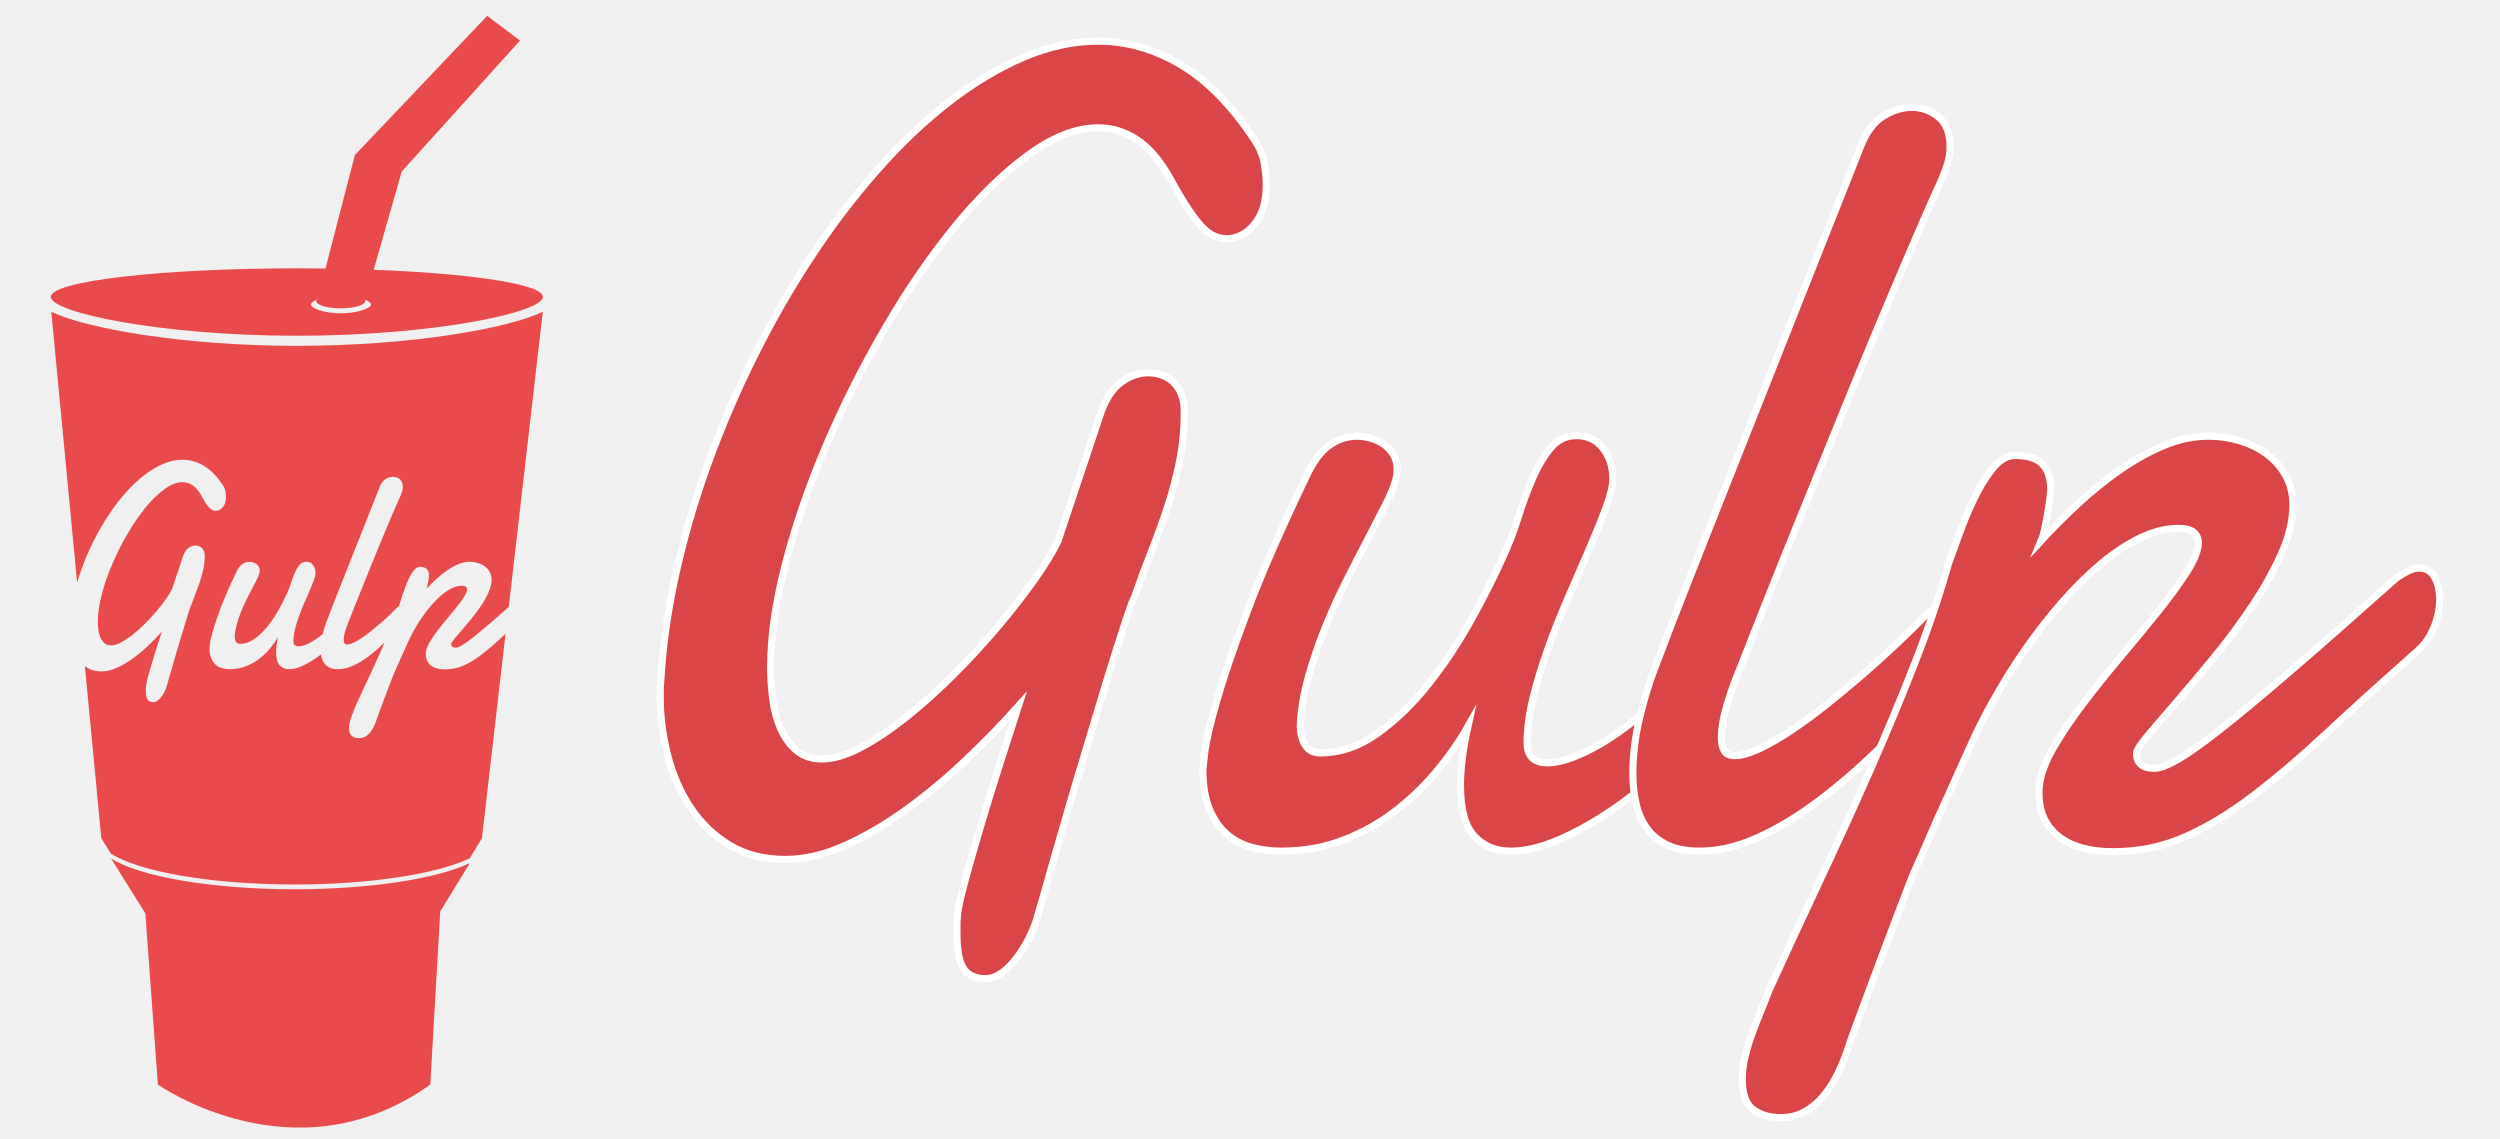
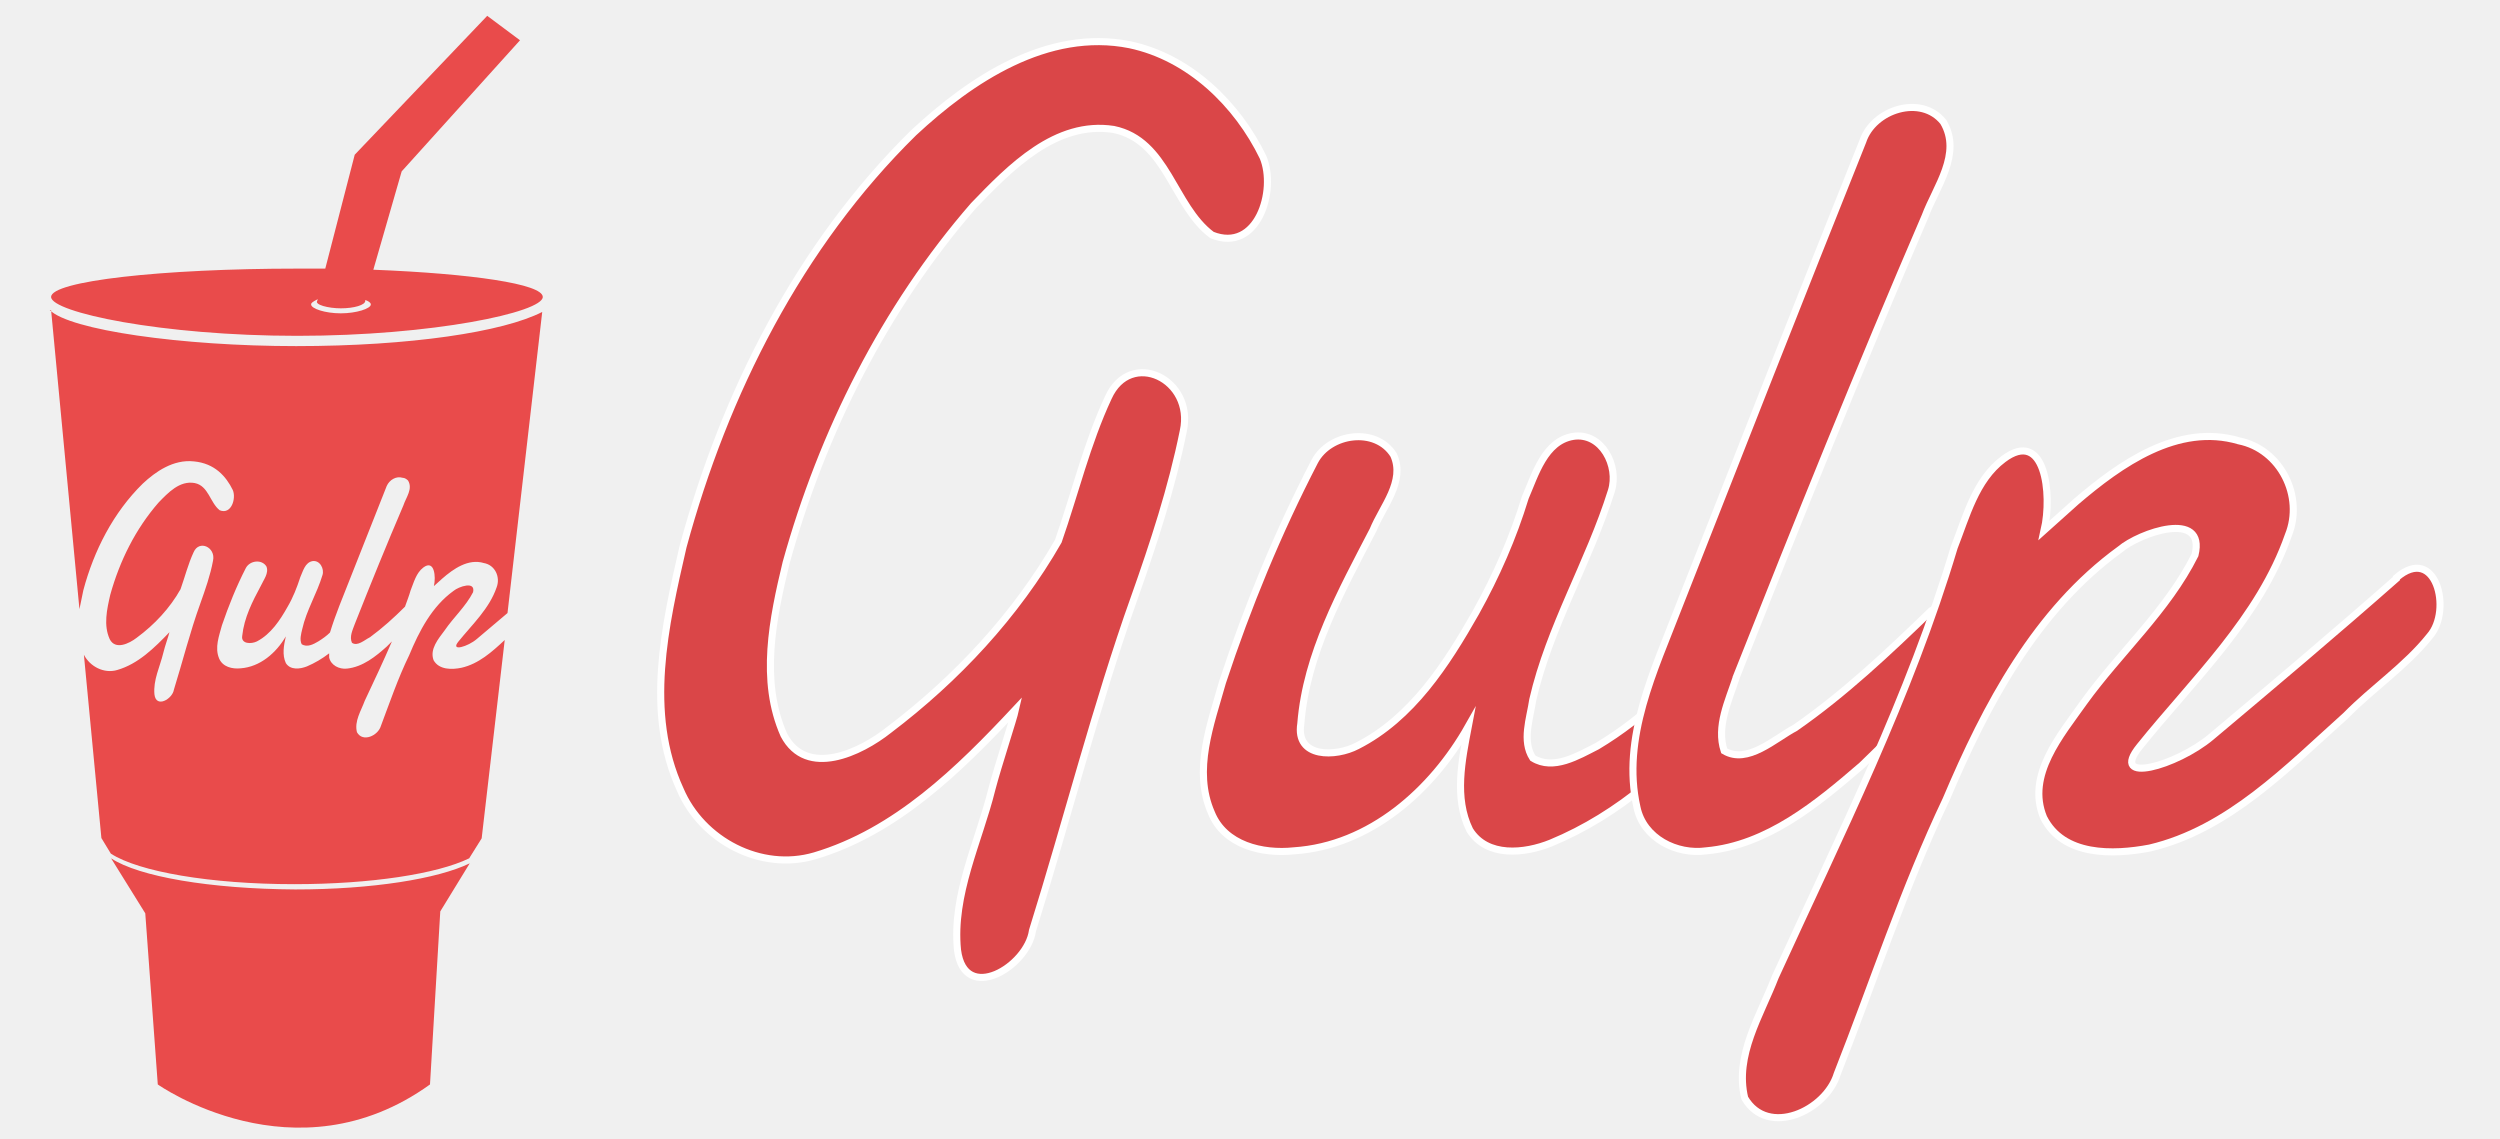
- <svg xmlns="http://www.w3.org/2000/svg" width="90" height="41" viewBox="0 0 90 41" id="svg2" version="1.1">
-   <defs id="defs8" />
-   <path d="m 10.628,32.014 -0.041,0 0.021,0 C 7.581,32.012 5.005,31.55 3.995,30.901 l 1.237,1.98 0.452,6.164 c 0,0 4.931,3.484 9.806,0 l 0.358,-6.231 1.066,-1.744 c -1.166,0.559 -3.549,0.942 -6.306,0.944 l 0.021,-1.03e-4 z m 6.682,-8.427 c -0.215,0.163 -0.426,0.289 -0.631,0.377 -0.205,0.089 -0.425,0.134 -0.66,0.134 -0.22,0 -0.39,-0.048 -0.51,-0.144 -0.12,-0.096 -0.18,-0.228 -0.18,-0.396 l 0,-0.038 c 0,-0.012 10e-4,-0.027 0.004,-0.044 0.011,-0.103 0.056,-0.221 0.134,-0.355 0.078,-0.134 0.172,-0.272 0.282,-0.416 0.11,-0.144 0.227,-0.29 0.351,-0.437 0.124,-0.147 0.239,-0.287 0.345,-0.419 0.105,-0.131 0.193,-0.252 0.262,-0.362 0.07,-0.11 0.104,-0.199 0.104,-0.267 0,-0.041 -0.015,-0.074 -0.043,-0.098 -0.029,-0.024 -0.077,-0.036 -0.143,-0.036 -0.116,0 -0.235,0.03 -0.358,0.09 -0.123,0.06 -0.245,0.14 -0.364,0.242 -0.12,0.101 -0.237,0.217 -0.351,0.347 -0.114,0.13 -0.221,0.265 -0.321,0.406 -0.1,0.14 -0.191,0.282 -0.273,0.424 -0.082,0.142 -0.153,0.273 -0.21,0.393 l -0.074,0.159 c -0.032,0.069 -0.067,0.146 -0.104,0.231 -0.038,0.086 -0.077,0.174 -0.119,0.264 -0.042,0.091 -0.08,0.177 -0.115,0.257 l -0.093,0.216 c -0.028,0.063 -0.047,0.107 -0.059,0.131 -0.015,0.031 -0.038,0.089 -0.072,0.175 -0.033,0.086 -0.072,0.186 -0.115,0.301 l -0.137,0.362 c -0.048,0.127 -0.093,0.247 -0.134,0.359 -0.042,0.113 -0.079,0.212 -0.11,0.298 -0.032,0.085 -0.052,0.144 -0.061,0.174 -0.029,0.089 -0.063,0.173 -0.102,0.252 -0.039,0.079 -0.084,0.148 -0.135,0.208 -0.05,0.06 -0.108,0.108 -0.174,0.144 -0.065,0.036 -0.138,0.054 -0.219,0.054 -0.104,0 -0.19,-0.025 -0.258,-0.075 -0.068,-0.05 -0.102,-0.145 -0.102,-0.285 0,-0.069 0.009,-0.139 0.026,-0.211 0.017,-0.072 0.039,-0.143 0.065,-0.213 0.026,-0.07 0.053,-0.139 0.08,-0.205 0.028,-0.067 0.053,-0.131 0.076,-0.193 0.156,-0.342 0.315,-0.686 0.477,-1.03 0.162,-0.344 0.317,-0.685 0.466,-1.022 0.031,-0.07 0.059,-0.139 0.09,-0.209 l -0.027,0.027 c -0.188,0.182 -0.375,0.342 -0.562,0.48 -0.187,0.139 -0.372,0.249 -0.555,0.331 -0.184,0.082 -0.362,0.123 -0.536,0.123 -0.118,0 -0.217,-0.019 -0.297,-0.056 -0.08,-0.038 -0.143,-0.089 -0.191,-0.154 -0.048,-0.065 -0.082,-0.142 -0.102,-0.231 -0.007,-0.03 -0.011,-0.062 -0.015,-0.094 -0.051,0.04 -0.102,0.078 -0.154,0.114 -0.179,0.127 -0.356,0.229 -0.529,0.306 -0.173,0.077 -0.33,0.115 -0.468,0.115 -0.139,0 -0.252,-0.046 -0.338,-0.139 -0.087,-0.092 -0.13,-0.25 -0.13,-0.473 0,-0.158 0.023,-0.341 0.069,-0.55 -0.075,0.134 -0.169,0.269 -0.282,0.406 -0.113,0.137 -0.242,0.262 -0.386,0.375 -0.145,0.113 -0.307,0.205 -0.486,0.275 -0.179,0.07 -0.375,0.105 -0.586,0.105 -0.095,0 -0.187,-0.012 -0.275,-0.036 -0.088,-0.024 -0.166,-0.065 -0.232,-0.123 -0.067,-0.058 -0.12,-0.136 -0.16,-0.234 -0.041,-0.098 -0.061,-0.22 -0.061,-0.367 0,-0.003 0.006,-0.056 0.017,-0.157 0.011,-0.101 0.048,-0.26 0.111,-0.478 0.062,-0.217 0.158,-0.499 0.288,-0.845 0.13,-0.346 0.314,-0.765 0.551,-1.258 0.061,-0.13 0.131,-0.224 0.21,-0.28 0.08,-0.057 0.166,-0.085 0.258,-0.085 0.041,0 0.082,0.006 0.126,0.018 0.044,0.012 0.084,0.031 0.122,0.057 0.037,0.026 0.068,0.058 0.091,0.098 0.023,0.039 0.035,0.085 0.035,0.136 0,0.034 -0.004,0.067 -0.013,0.098 -0.015,0.058 -0.046,0.134 -0.093,0.229 -0.048,0.094 -0.103,0.202 -0.167,0.324 -0.063,0.122 -0.131,0.253 -0.202,0.393 -0.071,0.14 -0.137,0.286 -0.197,0.436 -0.061,0.151 -0.113,0.304 -0.156,0.46 -0.043,0.156 -0.068,0.307 -0.074,0.455 0,0.062 0.014,0.118 0.043,0.17 0.029,0.051 0.077,0.077 0.143,0.077 0.188,0 0.367,-0.062 0.538,-0.185 0.171,-0.123 0.328,-0.277 0.473,-0.46 0.145,-0.183 0.275,-0.38 0.393,-0.591 0.117,-0.211 0.215,-0.403 0.293,-0.578 0.055,-0.116 0.103,-0.242 0.145,-0.375 0.042,-0.134 0.088,-0.257 0.137,-0.37 0.049,-0.113 0.105,-0.207 0.169,-0.283 0.063,-0.075 0.143,-0.113 0.239,-0.113 0.104,0 0.187,0.039 0.247,0.118 0.061,0.079 0.091,0.173 0.091,0.282 0,0.062 -0.019,0.147 -0.058,0.254 -0.039,0.108 -0.088,0.231 -0.148,0.37 -0.059,0.139 -0.124,0.287 -0.193,0.444 -0.069,0.158 -0.134,0.318 -0.193,0.48 -0.059,0.163 -0.108,0.322 -0.147,0.478 -0.039,0.156 -0.058,0.301 -0.058,0.434 0,0.123 0.063,0.185 0.191,0.185 0.09,0 0.201,-0.031 0.334,-0.092 0.133,-0.062 0.273,-0.148 0.419,-0.259 0.037,-0.028 0.073,-0.057 0.11,-0.087 0.041,-0.168 0.088,-0.324 0.144,-0.465 0.101,-0.267 0.204,-0.533 0.308,-0.796 0.104,-0.264 0.199,-0.505 0.286,-0.725 l 1.314,-3.314 c 0.052,-0.134 0.122,-0.228 0.21,-0.283 0.088,-0.055 0.177,-0.082 0.267,-0.082 0.089,0 0.171,0.029 0.245,0.087 0.074,0.058 0.111,0.152 0.111,0.283 0,0.062 -0.012,0.127 -0.037,0.195 -0.025,0.069 -0.056,0.142 -0.093,0.221 -0.072,0.161 -0.158,0.358 -0.258,0.591 -0.1,0.233 -0.207,0.486 -0.321,0.76 -0.114,0.274 -0.231,0.559 -0.351,0.855 -0.12,0.296 -0.237,0.585 -0.351,0.866 -0.114,0.281 -0.221,0.547 -0.321,0.799 -0.1,0.252 -0.186,0.47 -0.258,0.655 -0.032,0.079 -0.063,0.171 -0.093,0.275 -0.03,0.104 -0.046,0.198 -0.046,0.28 0,0.051 0.009,0.092 0.026,0.123 0.017,0.031 0.051,0.046 0.1,0.046 0.061,0 0.136,-0.021 0.228,-0.064 0.091,-0.043 0.189,-0.099 0.295,-0.17 0.106,-0.07 0.216,-0.151 0.33,-0.242 0.114,-0.091 0.228,-0.185 0.341,-0.282 0.113,-0.098 0.221,-0.195 0.323,-0.293 0.103,-0.097 0.195,-0.187 0.276,-0.27 0.019,-0.02 0.042,-0.034 0.067,-0.044 0.049,-0.146 0.093,-0.289 0.133,-0.428 0.023,-0.062 0.055,-0.149 0.096,-0.262 0.04,-0.113 0.087,-0.224 0.139,-0.334 0.052,-0.11 0.111,-0.205 0.176,-0.285 0.065,-0.08 0.135,-0.121 0.21,-0.121 0.116,0 0.2,0.027 0.252,0.08 0.052,0.053 0.078,0.131 0.078,0.234 0,0.02 -0.003,0.053 -0.009,0.097 -0.006,0.044 -0.013,0.092 -0.022,0.141 -0.009,0.049 -0.018,0.097 -0.028,0.141 -0.01,0.045 -0.019,0.077 -0.028,0.097 0.107,-0.117 0.222,-0.232 0.347,-0.347 0.124,-0.115 0.253,-0.219 0.386,-0.311 0.133,-0.092 0.269,-0.168 0.408,-0.226 0.139,-0.058 0.278,-0.087 0.416,-0.087 0.095,0 0.19,0.014 0.284,0.041 0.094,0.027 0.178,0.068 0.252,0.121 0.074,0.053 0.134,0.12 0.18,0.2 0.046,0.08 0.069,0.174 0.069,0.28 0,0.14 -0.035,0.29 -0.106,0.449 -0.071,0.159 -0.16,0.319 -0.267,0.48 -0.107,0.161 -0.223,0.318 -0.347,0.47 -0.124,0.152 -0.241,0.291 -0.349,0.416 -0.109,0.125 -0.2,0.231 -0.273,0.319 -0.074,0.088 -0.112,0.147 -0.115,0.177 0,0.041 0.013,0.074 0.039,0.1 0.026,0.026 0.069,0.038 0.13,0.038 0.049,0 0.122,-0.027 0.217,-0.082 0.095,-0.055 0.229,-0.15 0.401,-0.285 0.172,-0.135 0.39,-0.317 0.655,-0.545 0.181,-0.156 0.394,-0.342 0.633,-0.554 l 1.224,-10.622 -0.008,0 c -1.241,0.594 -4.729,1.222 -8.838,1.222 -4.108,0 -7.596,-0.628 -8.837,-1.222 l -0.01,0 0.93,9.749 C 2.823,20.815 2.878,20.648 2.939,20.481 3.063,20.138 3.207,19.803 3.37,19.476 3.534,19.149 3.712,18.84 3.904,18.549 4.096,18.258 4.301,17.99 4.518,17.745 4.734,17.5 4.957,17.289 5.186,17.113 5.414,16.937 5.645,16.799 5.877,16.699 c 0.233,-0.099 0.463,-0.149 0.692,-0.149 0.263,0 0.518,0.072 0.763,0.216 0.246,0.144 0.476,0.377 0.69,0.699 0.049,0.072 0.08,0.145 0.093,0.218 0.013,0.074 0.02,0.143 0.02,0.208 0,0.154 -0.037,0.276 -0.111,0.365 -0.074,0.089 -0.161,0.134 -0.262,0.134 -0.093,0 -0.179,-0.049 -0.258,-0.146 -0.08,-0.098 -0.168,-0.237 -0.267,-0.419 C 7.144,17.66 7.043,17.541 6.931,17.468 6.82,17.394 6.699,17.357 6.569,17.357 c -0.202,0 -0.419,0.084 -0.648,0.252 -0.23,0.168 -0.458,0.39 -0.683,0.665 -0.226,0.276 -0.442,0.591 -0.648,0.945 -0.207,0.354 -0.39,0.718 -0.549,1.089 -0.159,0.372 -0.285,0.738 -0.379,1.099 -0.094,0.361 -0.141,0.686 -0.141,0.974 0,0.096 0.006,0.195 0.019,0.295 0.013,0.101 0.038,0.193 0.074,0.275 0.036,0.082 0.085,0.15 0.147,0.203 0.062,0.053 0.141,0.08 0.236,0.08 0.107,0 0.228,-0.036 0.364,-0.108 0.136,-0.072 0.277,-0.166 0.423,-0.282 0.146,-0.117 0.293,-0.248 0.44,-0.396 0.148,-0.147 0.285,-0.296 0.412,-0.447 0.127,-0.151 0.24,-0.295 0.338,-0.434 0.098,-0.139 0.172,-0.26 0.221,-0.362 l 0.403,-1.207 c 0.049,-0.13 0.113,-0.223 0.193,-0.277 0.079,-0.055 0.161,-0.082 0.245,-0.082 0.04,0 0.081,0.007 0.121,0.021 0.041,0.014 0.077,0.035 0.108,0.064 0.032,0.029 0.057,0.067 0.076,0.113 0.019,0.046 0.028,0.1 0.028,0.162 0,0.164 -0.014,0.318 -0.043,0.462 -0.029,0.144 -0.066,0.284 -0.111,0.421 -0.045,0.137 -0.095,0.275 -0.15,0.413 -0.055,0.139 -0.108,0.283 -0.16,0.434 -0.011,0.017 -0.032,0.071 -0.063,0.162 -0.03,0.091 -0.067,0.205 -0.111,0.342 -0.043,0.137 -0.09,0.29 -0.141,0.46 -0.051,0.17 -0.103,0.342 -0.156,0.519 -0.054,0.176 -0.105,0.349 -0.154,0.519 -0.049,0.169 -0.093,0.323 -0.132,0.46 -0.039,0.137 -0.072,0.252 -0.098,0.344 -0.026,0.092 -0.042,0.147 -0.048,0.165 -0.015,0.054 -0.038,0.115 -0.069,0.182 -0.032,0.067 -0.069,0.13 -0.113,0.19 -0.043,0.06 -0.091,0.11 -0.143,0.149 -0.052,0.039 -0.105,0.059 -0.16,0.059 -0.093,0 -0.16,-0.031 -0.202,-0.092 -0.042,-0.062 -0.063,-0.175 -0.063,-0.339 l 0,-0.072 c 0,-0.024 0.001,-0.05 0.004,-0.077 0.003,-0.055 0.025,-0.158 0.065,-0.308 0.041,-0.151 0.089,-0.321 0.145,-0.511 0.056,-0.19 0.117,-0.387 0.182,-0.591 0.065,-0.204 0.124,-0.386 0.176,-0.547 -0.153,0.171 -0.32,0.342 -0.499,0.511 -0.179,0.17 -0.363,0.322 -0.551,0.457 -0.188,0.135 -0.377,0.246 -0.568,0.331 -0.191,0.085 -0.374,0.128 -0.551,0.128 -0.202,0 -0.377,-0.045 -0.523,-0.134 -0.026,-0.016 -0.051,-0.034 -0.076,-0.052 l 0.591,6.195 0.344,0.55 c 1.01,0.649 3.586,1.11 6.613,1.113 2.757,-0.002 5.14,-0.385 6.306,-0.944 l 0.44,-0.719 0.849,-7.363 c -0.07,0.064 -0.138,0.127 -0.204,0.188 -0.244,0.227 -0.473,0.421 -0.689,0.584 z M 10.687,9.66 c -4.892,0 -8.857,0.46 -8.857,1.027 0,0.567 3.965,1.4 8.857,1.4 4.892,0 8.857,-0.834 8.857,-1.4 1.02e-4,-0.567 -3.965,-1.027 -8.857,-1.027 z m 1.58,1.62 c -0.566,0 -1.07,-0.171 -1.07,-0.319 0,-0.057 0.075,-0.117 0.198,-0.169 0.068,-0.126 0.432,-0.222 0.872,-0.222 0.433,0 0.793,0.093 0.869,0.216 0.135,0.054 0.219,0.116 0.219,0.175 0,0.147 -0.522,0.319 -1.089,0.319 z m 0,-0.18 c 0.489,0 0.885,-0.118 0.885,-0.265 0,-0.017 -0.006,-0.033 -0.015,-0.049 -0.204,-0.082 -0.528,-0.144 -0.869,-0.144 -0.349,0 -0.674,0.065 -0.872,0.15 -0.007,0.014 -0.013,0.028 -0.013,0.043 -1.02e-4,0.146 0.396,0.265 0.885,0.265 z m 6.454,-9.64 -1.183,-0.889 -4.763,5.012 -1.358,5.245 1.717,0 1.328,-4.653 z" id="path4" style="fill:#e94b4b" />
-   <g id="g3" transform="matrix(0.2546728,0,0,0.2546728,23.64066,1.354882)">
-     <path style="fill:#da4648;stroke:#ffffff;stroke-miterlimit:10" stroke-miterlimit="10" d="m 67.533,79.118 c -0.176,0.26 -0.494,1.079 -0.955,2.456 -0.461,1.379 -1.021,3.107 -1.68,5.188 -0.658,2.079 -1.373,4.405 -2.14,6.979 -0.769,2.573 -1.559,5.199 -2.371,7.877 -0.812,2.68 -1.591,5.304 -2.337,7.878 -0.748,2.573 -1.416,4.899 -2.008,6.98 -0.593,2.078 -1.086,3.821 -1.482,5.226 -0.395,1.403 -0.637,2.234 -0.724,2.496 -0.22,0.831 -0.571,1.754 -1.053,2.769 -0.484,1.013 -1.054,1.976 -1.712,2.886 -0.659,0.909 -1.382,1.663 -2.173,2.262 -0.791,0.597 -1.603,0.896 -2.436,0.896 -1.406,0 -2.426,-0.468 -3.062,-1.403 -0.638,-0.937 -0.955,-2.651 -0.955,-5.147 0,-0.365 0,-0.729 0,-1.093 0,-0.364 0.021,-0.754 0.066,-1.169 0.043,-0.832 0.373,-2.394 0.988,-4.681 0.614,-2.288 1.35,-4.874 2.206,-7.76 0.856,-2.886 1.778,-5.875 2.766,-8.969 0.988,-3.094 1.876,-5.862 2.667,-8.308 -2.328,2.602 -4.851,5.188 -7.572,7.761 -2.723,2.574 -5.51,4.888 -8.363,6.941 -2.854,2.056 -5.729,3.732 -8.626,5.031 -2.897,1.298 -5.686,1.95 -8.363,1.95 -3.073,0 -5.718,-0.677 -7.935,-2.028 C 8.062,112.783 6.23,111.016 4.781,108.832 3.332,106.648 2.256,104.179 1.554,101.423 0.851,98.667 0.5,95.912 0.5,93.156 c 0,-0.362 0,-0.702 0,-1.015 0,-0.311 0.021,-0.623 0.066,-0.935 C 0.829,86.214 1.542,81.093 2.706,75.841 3.869,70.589 5.394,65.363 7.283,60.164 9.17,54.966 11.354,49.882 13.835,44.916 16.314,39.951 19.014,35.258 21.934,30.838 24.853,26.42 27.959,22.351 31.251,18.632 34.543,14.915 37.923,11.717 41.392,9.039 44.859,6.362 48.36,4.269 51.894,2.761 55.427,1.254 58.929,0.5 62.396,0.5 c 3.994,0 7.858,1.092 11.589,3.275 3.73,2.184 7.22,5.721 10.47,10.607 0.745,1.092 1.218,2.197 1.415,3.314 0.197,1.119 0.296,2.171 0.296,3.159 0,2.339 -0.56,4.187 -1.679,5.538 -1.119,1.353 -2.447,2.028 -3.984,2.028 -1.405,0 -2.71,-0.741 -3.918,-2.223 -1.208,-1.482 -2.558,-3.6 -4.05,-6.356 -1.405,-2.496 -2.953,-4.302 -4.642,-5.42 -1.69,-1.118 -3.523,-1.677 -5.499,-1.677 -3.073,0 -6.354,1.275 -9.844,3.822 -3.49,2.548 -6.947,5.916 -10.371,10.101 -3.425,4.186 -6.706,8.968 -9.845,14.35 -3.138,5.382 -5.916,10.893 -8.33,16.535 -2.415,5.642 -4.335,11.206 -5.761,16.689 -1.427,5.486 -2.14,10.412 -2.14,14.781 0,1.455 0.099,2.951 0.296,4.483 0.198,1.534 0.57,2.926 1.12,4.173 0.548,1.248 1.294,2.275 2.239,3.08 0.944,0.809 2.14,1.209 3.589,1.209 1.624,0 3.468,-0.545 5.531,-1.638 2.062,-1.091 4.203,-2.521 6.42,-4.289 2.216,-1.768 4.444,-3.769 6.684,-6.006 2.239,-2.234 4.323,-4.496 6.255,-6.785 1.931,-2.287 3.644,-4.485 5.136,-6.591 1.492,-2.105 2.611,-3.938 3.358,-5.498 l 6.124,-18.329 c 0.746,-1.975 1.722,-3.378 2.93,-4.211 1.207,-0.831 2.447,-1.248 3.721,-1.248 0.614,0 1.228,0.105 1.843,0.312 0.614,0.208 1.163,0.533 1.646,0.975 0.483,0.442 0.866,1.014 1.152,1.716 0.285,0.702 0.428,1.521 0.428,2.456 0,2.496 -0.22,4.836 -0.658,7.02 -0.439,2.186 -0.999,4.316 -1.679,6.396 -0.681,2.079 -1.438,4.173 -2.271,6.278 -0.833,2.106 -1.645,4.304 -2.434,6.592 z" id="path5" />
-     <path style="fill:#da4648;stroke:#ffffff;stroke-miterlimit:10" stroke-miterlimit="10" d="m 150.565,94.405 c -1.933,2.6 -4.182,5.134 -6.749,7.604 -2.568,2.47 -5.214,4.667 -7.935,6.591 -2.723,1.923 -5.4,3.47 -8.033,4.64 -2.634,1.17 -5.004,1.755 -7.111,1.755 -2.107,0 -3.819,-0.702 -5.137,-2.105 -1.316,-1.403 -1.975,-3.795 -1.975,-7.176 0,-2.392 0.351,-5.174 1.053,-8.346 -1.142,2.029 -2.567,4.083 -4.279,6.162 -1.713,2.08 -3.666,3.978 -5.861,5.694 -2.195,1.716 -4.653,3.106 -7.375,4.171 -2.722,1.065 -5.686,1.6 -8.889,1.6 -1.448,0 -2.843,-0.183 -4.182,-0.547 -1.34,-0.363 -2.513,-0.986 -3.522,-1.871 -1.011,-0.883 -1.822,-2.065 -2.437,-3.549 -0.615,-1.48 -0.922,-3.34 -0.922,-5.576 0,-0.052 0.088,-0.845 0.264,-2.379 0.174,-1.533 0.734,-3.951 1.679,-7.254 0.943,-3.3 2.404,-7.577 4.379,-12.829 1.976,-5.252 4.763,-11.62 8.362,-19.107 0.922,-1.976 1.986,-3.393 3.193,-4.251 1.208,-0.858 2.513,-1.287 3.918,-1.287 0.615,0 1.251,0.092 1.91,0.272 0.659,0.184 1.272,0.468 1.844,0.858 0.57,0.39 1.031,0.885 1.383,1.481 0.352,0.598 0.527,1.286 0.527,2.067 0,0.52 -0.066,1.015 -0.198,1.48 -0.22,0.887 -0.691,2.042 -1.416,3.471 -0.725,1.431 -1.569,3.07 -2.534,4.915 -0.967,1.846 -1.987,3.835 -3.062,5.967 -1.076,2.132 -2.074,4.341 -2.996,6.629 -0.922,2.289 -1.712,4.615 -2.37,6.98 -0.659,2.366 -1.032,4.667 -1.119,6.901 0,0.937 0.219,1.795 0.658,2.574 0.438,0.78 1.162,1.171 2.173,1.171 2.853,0 5.574,-0.937 8.165,-2.809 2.59,-1.871 4.981,-4.198 7.178,-6.98 2.194,-2.78 4.181,-5.771 5.958,-8.969 1.778,-3.198 3.261,-6.122 4.445,-8.774 0.834,-1.768 1.568,-3.666 2.206,-5.694 0.636,-2.027 1.327,-3.898 2.074,-5.615 0.746,-1.716 1.602,-3.145 2.567,-4.289 0.965,-1.144 2.173,-1.716 3.622,-1.716 1.58,0 2.83,0.599 3.753,1.793 0.922,1.197 1.382,2.626 1.382,4.29 0,0.937 -0.295,2.223 -0.888,3.86 -0.594,1.639 -1.34,3.511 -2.24,5.616 -0.899,2.105 -1.876,4.354 -2.929,6.746 -1.054,2.393 -2.032,4.823 -2.93,7.292 -0.901,2.471 -1.646,4.889 -2.239,7.255 -0.593,2.365 -0.889,4.562 -0.889,6.589 0,1.873 0.965,2.808 2.896,2.808 1.36,0 3.051,-0.468 5.069,-1.402 2.021,-0.937 4.138,-2.25 6.355,-3.939 2.216,-1.689 4.433,-3.679 6.65,-5.966 2.216,-2.288 4.182,-4.758 5.893,-7.41 l 0.661,10.608 z" id="path7" />
-     <path style="fill:#da4648;stroke:#ffffff;stroke-miterlimit:10" stroke-miterlimit="10" d="m 152.607,90.503 c -0.483,1.197 -0.955,2.588 -1.416,4.174 -0.462,1.586 -0.691,3.002 -0.691,4.25 0,0.779 0.132,1.403 0.395,1.872 0.264,0.468 0.769,0.702 1.516,0.702 0.921,0 2.073,-0.324 3.456,-0.975 1.382,-0.65 2.874,-1.509 4.478,-2.574 1.603,-1.064 3.271,-2.287 5.004,-3.666 1.733,-1.377 3.457,-2.808 5.169,-4.289 1.713,-1.483 3.347,-2.964 4.906,-4.445 1.558,-1.483 2.952,-2.848 4.182,-4.095 0.351,-0.364 0.767,-0.625 1.251,-0.78 0.481,-0.156 0.899,-0.234 1.251,-0.234 0.877,0 1.603,0.364 2.173,1.093 0.569,0.728 0.855,1.688 0.855,2.886 0,1.091 -0.308,2.313 -0.921,3.665 -0.615,1.353 -1.69,2.679 -3.228,3.977 -2.81,3.069 -5.64,5.98 -8.494,8.736 -2.854,2.756 -5.695,5.186 -8.526,7.291 -2.832,2.107 -5.642,3.783 -8.429,5.032 -2.788,1.247 -5.498,1.871 -8.133,1.871 -1.8,0 -3.304,-0.286 -4.51,-0.857 -1.209,-0.573 -2.173,-1.353 -2.897,-2.339 -0.725,-0.989 -1.241,-2.158 -1.548,-3.511 -0.308,-1.352 -0.46,-2.78 -0.46,-4.289 0,-2.548 0.318,-5.16 0.954,-7.84 0.636,-2.676 1.393,-5.134 2.271,-7.369 1.536,-4.057 3.096,-8.084 4.676,-12.089 1.579,-4.003 3.028,-7.669 4.347,-10.998 l 19.95,-50.305 c 0.79,-2.028 1.854,-3.458 3.194,-4.29 1.339,-0.831 2.688,-1.248 4.05,-1.248 1.359,0 2.601,0.442 3.721,1.326 1.118,0.885 1.679,2.314 1.679,4.29 0,0.936 -0.188,1.924 -0.561,2.963 -0.373,1.042 -0.845,2.158 -1.415,3.354 -1.098,2.444 -2.403,5.434 -3.918,8.968 -1.515,3.537 -3.14,7.384 -4.874,11.543 -1.733,4.161 -3.512,8.489 -5.332,12.986 -1.823,4.497 -3.601,8.878 -5.335,13.142 -1.733,4.265 -3.357,8.306 -4.872,12.128 -1.515,3.822 -2.821,7.137 -3.918,9.944 z" id="path9" />
-     <path style="fill:#da4648;stroke:#ffffff;stroke-miterlimit:10" stroke-miterlimit="10" d="m 245.912,76.387 c 0.615,-0.416 1.187,-0.753 1.713,-1.015 0.526,-0.258 1.031,-0.39 1.515,-0.39 0.964,0 1.689,0.43 2.173,1.287 0.482,0.858 0.724,1.911 0.724,3.159 0,1.354 -0.295,2.729 -0.889,4.134 -0.592,1.403 -1.481,2.573 -2.667,3.509 -4.698,4.16 -8.89,7.955 -12.575,11.388 -3.688,3.431 -7.168,6.383 -10.438,8.853 -3.27,2.47 -6.463,4.381 -9.58,5.732 -3.117,1.351 -6.453,2.027 -10.01,2.027 -3.336,0 -5.915,-0.729 -7.736,-2.184 -1.822,-1.455 -2.733,-3.457 -2.733,-6.006 0,-0.207 0,-0.401 0,-0.585 0,-0.181 0.021,-0.402 0.066,-0.663 0.174,-1.559 0.856,-3.354 2.041,-5.381 1.186,-2.028 2.612,-4.134 4.28,-6.317 1.668,-2.183 3.445,-4.394 5.334,-6.63 1.887,-2.234 3.631,-4.354 5.235,-6.357 1.602,-2 2.93,-3.833 3.982,-5.498 1.055,-1.663 1.581,-3.014 1.581,-4.055 0,-0.624 -0.221,-1.117 -0.658,-1.482 -0.438,-0.363 -1.164,-0.545 -2.173,-0.545 -1.757,0 -3.566,0.454 -5.432,1.365 -1.867,0.908 -3.711,2.131 -5.532,3.664 -1.822,1.535 -3.601,3.29 -5.334,5.265 -1.734,1.977 -3.357,4.03 -4.873,6.162 -1.515,2.133 -2.896,4.276 -4.148,6.435 -1.251,2.157 -2.316,4.146 -3.193,5.966 -0.263,0.572 -0.637,1.379 -1.12,2.418 -0.483,1.041 -1.01,2.211 -1.579,3.511 -0.572,1.299 -1.175,2.64 -1.812,4.015 -0.637,1.379 -1.218,2.68 -1.744,3.9 -0.527,1.222 -1,2.312 -1.416,3.276 -0.418,0.961 -0.715,1.624 -0.889,1.988 -0.221,0.468 -0.583,1.351 -1.087,2.651 -0.505,1.3 -1.086,2.82 -1.746,4.563 -0.657,1.741 -1.35,3.574 -2.073,5.498 -0.723,1.924 -1.404,3.744 -2.041,5.46 -0.637,1.715 -1.197,3.223 -1.679,4.523 -0.483,1.299 -0.791,2.184 -0.923,2.651 -0.438,1.352 -0.955,2.625 -1.547,3.822 -0.593,1.195 -1.273,2.248 -2.041,3.159 -0.768,0.908 -1.647,1.637 -2.634,2.184 -0.989,0.546 -2.097,0.818 -3.325,0.818 -1.581,0 -2.886,-0.378 -3.919,-1.131 -1.03,-0.754 -1.547,-2.197 -1.547,-4.329 0,-1.04 0.131,-2.105 0.395,-3.196 0.265,-1.093 0.594,-2.173 0.988,-3.238 0.395,-1.066 0.802,-2.105 1.218,-3.118 0.418,-1.015 0.803,-1.989 1.152,-2.926 2.371,-5.2 4.785,-10.412 7.243,-15.638 2.459,-5.226 4.818,-10.397 7.078,-15.521 2.261,-5.121 4.357,-10.152 6.29,-15.092 1.931,-4.939 3.533,-9.671 4.806,-14.194 0.351,-0.937 0.834,-2.262 1.449,-3.979 0.614,-1.715 1.316,-3.404 2.107,-5.069 0.79,-1.663 1.679,-3.106 2.666,-4.327 0.988,-1.222 2.052,-1.834 3.193,-1.834 1.757,0 3.029,0.402 3.819,1.209 0.791,0.807 1.186,1.988 1.186,3.549 0,0.312 -0.044,0.807 -0.131,1.481 -0.089,0.676 -0.198,1.393 -0.329,2.146 -0.132,0.754 -0.275,1.469 -0.429,2.146 -0.154,0.676 -0.297,1.169 -0.429,1.48 1.624,-1.768 3.38,-3.522 5.269,-5.264 1.887,-1.741 3.841,-3.316 5.861,-4.719 2.018,-1.403 4.082,-2.547 6.189,-3.433 2.107,-0.883 4.214,-1.325 6.321,-1.325 1.447,0 2.886,0.208 4.312,0.624 1.426,0.416 2.7,1.027 3.819,1.832 1.12,0.808 2.03,1.821 2.732,3.042 0.701,1.223 1.053,2.64 1.053,4.251 0,2.133 -0.537,4.407 -1.612,6.825 -1.076,2.417 -2.426,4.848 -4.049,7.291 -1.626,2.445 -3.382,4.823 -5.269,7.137 -1.889,2.314 -3.654,4.42 -5.301,6.317 -1.646,1.898 -3.028,3.51 -4.148,4.835 -1.119,1.327 -1.702,2.224 -1.745,2.691 0,0.625 0.198,1.131 0.593,1.521 0.395,0.39 1.054,0.585 1.976,0.585 0.746,0 1.844,-0.417 3.293,-1.249 1.447,-0.831 3.478,-2.274 6.09,-4.327 2.61,-2.054 5.927,-4.81 9.943,-8.269 4.019,-3.451 8.968,-7.807 14.85,-13.059 z" id="path11" />
+ <svg xmlns="http://www.w3.org/2000/svg" viewBox="0 0 90 41" height="41" width="90">
+   <path d="M17.54.57l-4.77 5-1.06 4.1h-1c-4.9 0-8.87.45-8.87 1.02 0 .55 3.97 1.4 8.86 1.4 4.88 0 8.84-.85 8.84-1.4 0-.47-2.57-.84-6.1-.98l1.02-3.54 4.26-4.72zm-6.1 10.2l-.02.06c-.1.14.4.27.85.27.48 0 .88-.12.88-.27v-.03c.12.04.2.1.2.16 0 .15-.52.32-1.08.32-.57 0-1.07-.17-1.07-.32 0-.06.07-.1.2-.17 0 0 .02 0 .03-.02zm-9.6.4l1.02 10.76.14-.68c.38-1.43 1.08-2.8 2.14-3.84.46-.43 1.1-.88 1.84-.8.75.07 1.16.54 1.4 1.03.13.3-.05.9-.47.73-.35-.27-.4-.88-.9-.98-.54-.1-.96.35-1.3.7-.83.95-1.4 2.1-1.74 3.32-.12.52-.25 1.1-.02 1.6.2.4.7.16.97-.05.64-.47 1.2-1.07 1.58-1.75.16-.45.27-.9.47-1.33.2-.46.8-.18.7.3-.1.54-.28 1.04-.46 1.55-.37 1.02-.63 2.07-.95 3.1-.05.33-.64.68-.7.17-.05-.52.2-1 .32-1.5.05-.22.2-.64.22-.74-.54.56-1.12 1.14-1.88 1.36-.47.14-.98-.12-1.2-.55l.63 6.6.34.56c1 .65 3.58 1.1 6.6 1.1 2.76 0 5.15-.37 6.3-.93l.45-.72.83-7.14c-.46.43-.94.86-1.56 1-.34.07-.8.08-1-.27-.15-.4.17-.77.4-1.08.32-.47.76-.86 1.02-1.37.1-.42-.52-.2-.7-.05-.78.56-1.24 1.45-1.6 2.32-.4.82-.7 1.7-1.02 2.55-.1.34-.65.6-.86.22-.1-.4.15-.77.28-1.13.33-.7.67-1.42.98-2.14l-.18.18c-.4.36-.87.74-1.44.8-.28.03-.58-.12-.64-.4v-.15c-.26.2-.52.35-.8.47-.25.1-.6.14-.76-.12-.14-.3-.07-.65 0-.96-.35.6-.93 1.1-1.63 1.15-.3.03-.64-.05-.77-.35-.17-.4 0-.82.1-1.2.24-.7.52-1.4.86-2.06.14-.27.57-.33.74-.06.1.24-.1.48-.2.7-.3.56-.6 1.14-.67 1.8-.05.3.33.3.53.2.5-.26.83-.76 1.1-1.24.2-.34.34-.7.46-1.07.1-.22.17-.53.44-.58.27-.04.43.28.36.5-.2.67-.58 1.27-.73 1.95-.04.17-.1.38-.02.54.2.13.43 0 .6-.1.16-.1.3-.2.42-.32.1-.33.22-.66.34-.97l1.7-4.3c.1-.23.35-.37.57-.3.08 0 .15.05.2.1.18.3-.07.6-.17.9-.6 1.4-1.18 2.83-1.75 4.27-.07.2-.2.45-.1.67.2.14.45-.1.65-.2.45-.33.86-.7 1.26-1.1.07-.2.15-.4.2-.58.12-.3.2-.63.46-.83.4-.3.46.33.38.67l.3-.27c.4-.35.94-.73 1.5-.56.4.07.6.5.46.87-.26.77-.88 1.34-1.38 1.96-.3.37.35.18.67-.1l1.1-.93 1.25-10.84c-1.4.72-4.75 1.23-8.86 1.23-4.12 0-8.17-.58-8.87-1.3zM4 30.9l1.23 1.98.45 6.16s4.94 3.5 9.8 0l.37-6.23 1.06-1.73c-1.15.56-3.52.94-6.27.94h-.02C7.56 32 5 31.56 4 30.9z" fill="#e94b4b" />
+   <g fill="#da4648" stroke="#fff" stroke-miterlimit="10">
+     <path d="M40.84 21.5c-1.4 3.95-2.42 8-3.67 12-.18 1.3-2.45 2.67-2.7.7-.2-2 .77-3.9 1.24-5.8.22-.84.77-2.5.85-2.86-2.04 2.18-4.3 4.4-7.23 5.27-1.94.57-4.06-.55-4.84-2.38-1.28-2.78-.55-5.92.1-8.75 1.5-5.53 4.18-10.85 8.3-14.9 2.06-1.92 4.82-3.76 7.78-3.17 2.14.45 3.87 2.13 4.8 4.05.5 1.2-.2 3.46-1.84 2.8-1.4-1.04-1.6-3.4-3.54-3.8-2.08-.32-3.72 1.37-5.04 2.74-3.2 3.68-5.45 8.17-6.75 12.86-.48 2-.95 4.24-.08 6.2.82 1.56 2.76.63 3.78-.18 2.43-1.84 4.58-4.14 6.1-6.8.6-1.72 1.03-3.52 1.8-5.17.8-1.77 3.1-.66 2.7 1.2-.42 2.08-1.07 4.04-1.76 6zM62 25.4c-1.64 2.1-3.7 3.93-6.17 4.95-.94.38-2.3.53-2.92-.47-.57-1.16-.28-2.52-.05-3.73-1.3 2.3-3.54 4.3-6.28 4.48-1.13.12-2.5-.2-2.97-1.37-.67-1.53-.02-3.2.4-4.7.9-2.73 2-5.4 3.32-7.95.54-1.02 2.2-1.25 2.84-.23.43.95-.4 1.86-.74 2.7-1.14 2.2-2.4 4.46-2.6 6.97-.2 1.26 1.27 1.2 2.03.8 1.97-1 3.22-2.95 4.27-4.8.74-1.33 1.34-2.7 1.78-4.14.36-.83.7-2.03 1.72-2.2 1.04-.16 1.66 1.07 1.38 1.96-.8 2.56-2.23 4.9-2.83 7.52-.1.68-.4 1.48 0 2.1.74.46 1.63-.08 2.32-.43 1.72-1.03 3.2-2.47 4.32-4.15.05.9.1 1.8.17 2.7z" stroke-width=".255" />
+     <path d="M62.5 24.4c-.27.83-.72 1.75-.43 2.63.84.5 1.82-.44 2.56-.83 1.77-1.23 3.35-2.72 4.9-4.22 1.3-.65 1.57 1.32.9 2.07-1.07 1.22-2.23 2.37-3.4 3.5-1.6 1.38-3.4 2.88-5.6 3.08-1.07.15-2.27-.45-2.5-1.57-.56-2.5.63-4.93 1.5-7.2 2.2-5.6 4.4-11.2 6.63-16.77.38-1.15 2.1-1.7 2.9-.7.68 1.14-.26 2.33-.66 3.4-2.37 5.5-4.6 11.04-6.8 16.6z" stroke-width=".255" />
+     <path d="M86.27 20.8c1.42-1.23 2.02 1.17 1.2 2.1-.86 1.08-2.05 1.87-3.02 2.86-2.1 1.88-4.22 4.1-7.06 4.77-1.32.25-3.12.3-3.82-1.1-.63-1.53.62-2.97 1.45-4.15 1.3-1.8 3-3.3 4-5.3.4-1.64-2-.8-2.7-.2-3.03 2.2-4.83 5.62-6.26 9-1.52 3.2-2.62 6.58-3.92 9.88-.4 1.33-2.5 2.3-3.33.87-.37-1.54.57-2.98 1.1-4.36 2.32-5.08 4.84-10.1 6.44-15.46.44-1.12.77-2.43 1.77-3.18 1.5-1.13 1.77 1.24 1.47 2.56l1.16-1.04c1.57-1.34 3.65-2.83 5.85-2.18 1.5.3 2.35 2 1.78 3.4-1.04 2.98-3.42 5.2-5.35 7.6-1.13 1.4 1.33.7 2.57-.34 2.24-1.88 4.48-3.77 6.67-5.7z" stroke-width=".255" />
  </g>
</svg>
